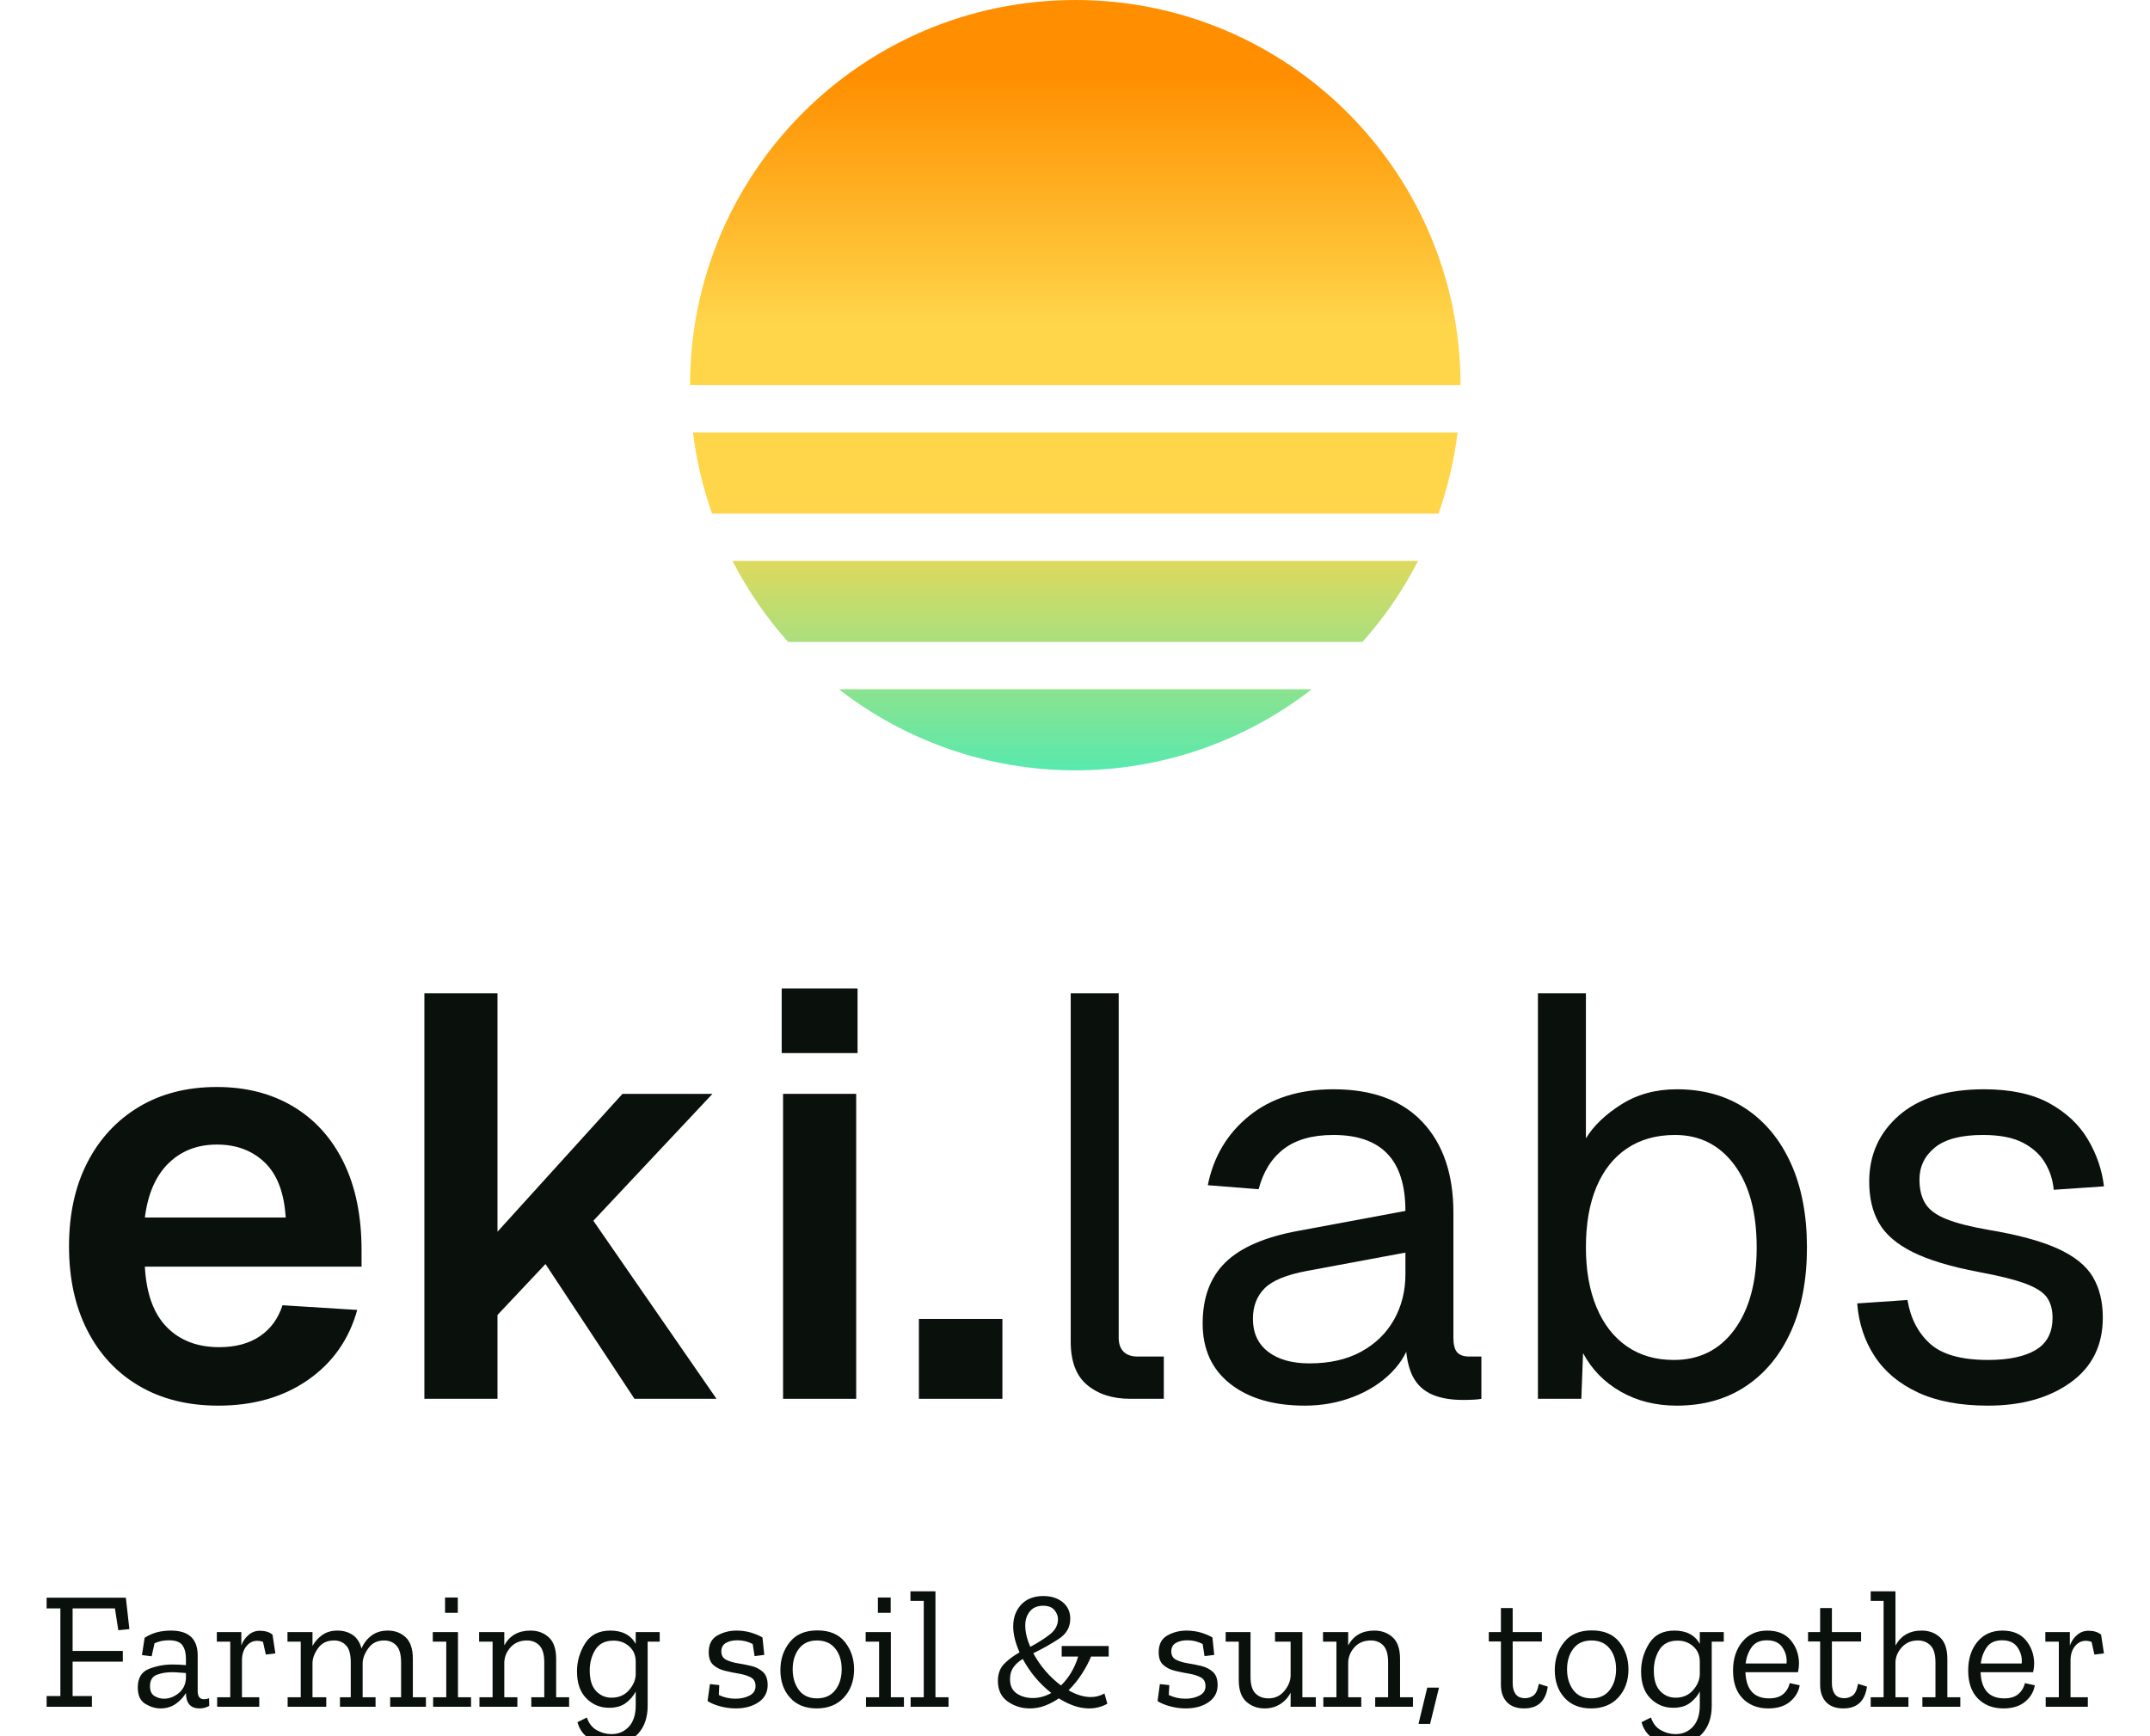
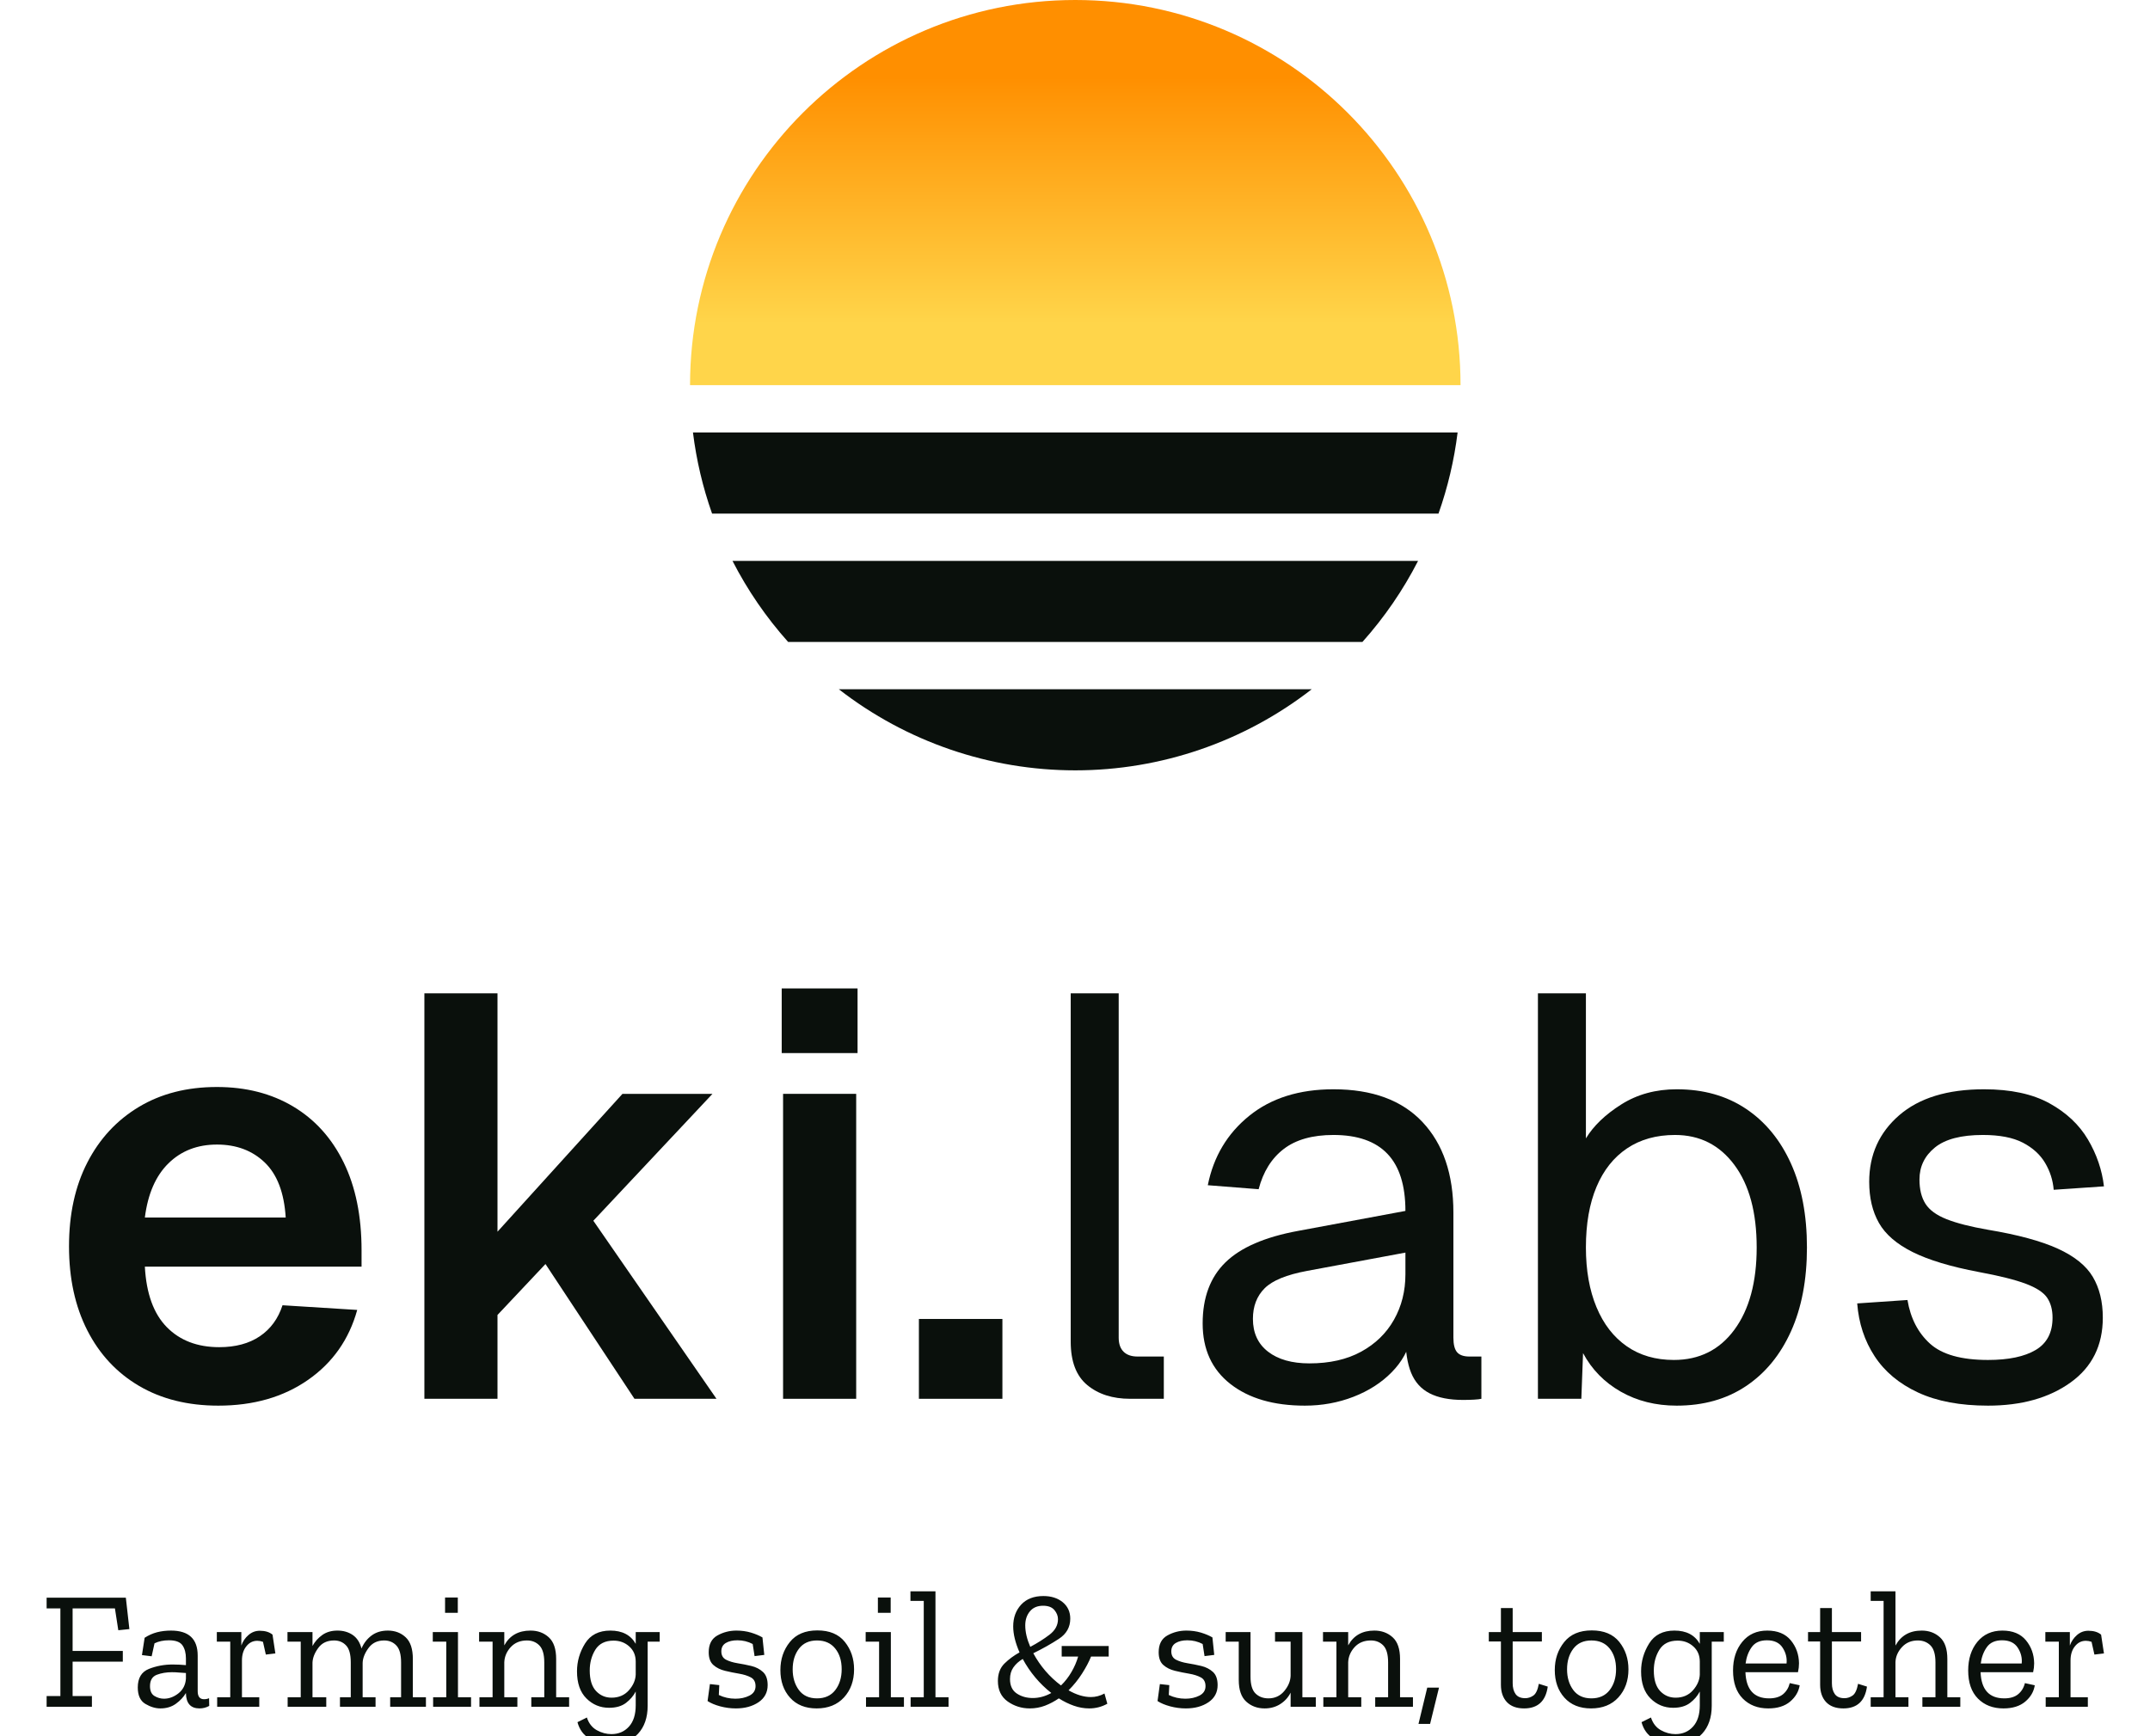
<svg xmlns="http://www.w3.org/2000/svg" viewBox="0 0 3764 3039.2" width="376.4" height="303.9">
  <g transform="translate(81.50 0)">
    <defs>
      <linearGradient id="eki-sun" gradientUnits="userSpaceOnUse" x1="0" y1="0" x2="0" y2="100">
        <stop offset="0" stop-color="#FF8F00" />
        <stop offset="0.1" stop-color="#FF8F00" />
        <stop offset="0.42" stop-color="#FFD54A" />
-         <stop offset="0.66" stop-color="#FFD54A" />
-         <stop offset="1" stop-color="#58E9AE" />
+         <stop offset="1" stop-color="#FFD54A" />
      </linearGradient>
    </defs>
    <g transform="translate(1126.50 0) scale(13.49)">
      <path d="M0 50A50 50 0 0 1 100 50Z" fill="url(#eki-sun)" />
-       <path d="M0.38 56.14L99.62 56.14A50 50 0 0 1 97.14 66.67L2.86 66.67A50 50 0 0 1 0.38 56.14Z" fill="url(#eki-sun)" />
-       <path d="M5.51 72.81L94.49 72.81A50 50 0 0 1 87.27 83.33L12.73 83.33A50 50 0 0 1 5.51 72.81Z" fill="url(#eki-sun)" />
-       <path d="M19.31 89.47L80.69 89.47A50 50 0 0 1 50.00 100.00L50.00 100.00A50 50 0 0 1 19.31 89.47Z" fill="url(#eki-sun)" />
+       <path d="M0.38 56.14L99.62 56.14A50 50 0 0 1 97.14 66.67L2.86 66.67A50 50 0 0 1 0.38 56.14Z" fill="#0A100C" />
+       <path d="M5.51 72.81L94.49 72.81A50 50 0 0 1 87.27 83.33L12.73 83.33A50 50 0 0 1 5.51 72.81Z" fill="#0A100C" />
+       <path d="M19.31 89.47L80.69 89.47A50 50 0 0 1 50.00 100.00L50.00 100.00A50 50 0 0 1 19.31 89.47Z" fill="#0A100C" />
    </g>
    <g transform="translate(0.00 2449.5)">
      <path d="M300.6 12Q220.8 12 162.1 -22.4Q103.4 -56.8 71.3 -119.7Q39.2 -182.6 39.2 -267Q39.2 -351.4 71.3 -413.8Q103.4 -476.2 161.5 -511.1Q219.6 -546 298.2 -546Q374.4 -546 431.6 -511.9Q488.8 -477.8 520.1 -413.8Q551.4 -349.8 551.4 -260V-231.4H172Q175.8 -160.8 210.3 -125.6Q244.8 -90.4 302.2 -90.4Q345 -90.4 373.3 -109.5Q401.6 -128.6 413 -163.8L543.8 -155.6Q522.4 -78.2 457.7 -33.1Q393 12 300.6 12ZM172 -317.4H418.6Q414.6 -382.4 381.9 -413.8Q349.2 -445.2 298.2 -445.2Q246.8 -445.2 213.3 -412.3Q179.8 -379.4 172 -317.4Z" fill="#0A100C" />
      <path d="M661.4 0V-710H789.4V-292.6L1008.2 -534H1165.8L957.2 -311.8L1172.8 0H1029.2L873.4 -236L789.4 -146.8V0Z" fill="#0A100C" />
      <path d="M1289.4 0V-534H1417.4V0ZM1287 -605.4V-718.6H1419.8V-605.4Z" fill="#0A100C" />
      <path d="M1527.2 0V-139.8H1673.4V0Z" fill="#0A100C" />
      <path d="M1897 0Q1851 0 1822 -24Q1793 -48 1793 -100V-710H1877V-107Q1877 -91 1885.5 -82.5Q1894 -74 1910 -74H1956V0Z" fill="#0A100C" />
      <path d="M2203 12Q2121 12 2072.5 -26Q2024 -64 2024 -132Q2024 -200 2064 -239Q2104 -278 2191 -294L2379 -329Q2379 -396 2347.5 -429Q2316 -462 2253 -462Q2198 -462 2166 -437.5Q2134 -413 2122 -367L2033 -374Q2048 -449 2105.5 -495.5Q2163 -542 2253 -542Q2355 -542 2409 -484.5Q2463 -427 2463 -326V-107Q2463 -89 2469.5 -81.5Q2476 -74 2491 -74H2512V0Q2508 1 2499 1.5Q2490 2 2480 2Q2444 2 2421.5 -9.5Q2399 -21 2389 -45.5Q2379 -70 2379 -110L2389 -108Q2382 -74 2355 -46.5Q2328 -19 2288 -3.5Q2248 12 2203 12ZM2211 -62Q2264 -62 2301.5 -82.5Q2339 -103 2359 -138.5Q2379 -174 2379 -218V-256L2207 -224Q2153 -214 2132.5 -193.5Q2112 -173 2112 -140Q2112 -103 2138.5 -82.5Q2165 -62 2211 -62Z" fill="#0A100C" />
      <path d="M2854 12Q2799 12 2756 -12.5Q2713 -37 2690 -80L2687 0H2611V-710H2695V-456Q2715 -489 2757 -515.5Q2799 -542 2854 -542Q2924 -542 2975 -508Q3026 -474 3054 -412Q3082 -350 3082 -265Q3082 -180 3054 -118Q3026 -56 2975 -22Q2924 12 2854 12ZM2849 -68Q2916 -68 2955 -121Q2994 -174 2994 -265Q2994 -357 2955 -409.5Q2916 -462 2851 -462Q2802 -462 2767 -438.5Q2732 -415 2713.5 -371Q2695 -327 2695 -265Q2695 -205 2713.5 -160.5Q2732 -116 2766.5 -92Q2801 -68 2849 -68Z" fill="#0A100C" />
      <path d="M3399 12Q3326 12 3276.5 -11Q3227 -34 3200.5 -74.5Q3174 -115 3170 -167L3258 -173Q3266 -125 3297.5 -96.5Q3329 -68 3399 -68Q3453 -68 3482.5 -85.5Q3512 -103 3512 -142Q3512 -163 3502.5 -177Q3493 -191 3465 -201.5Q3437 -212 3383 -222Q3309 -236 3267 -257Q3225 -278 3208 -308Q3191 -338 3191 -380Q3191 -451 3243.5 -496.5Q3296 -542 3392 -542Q3462 -542 3506.5 -517.5Q3551 -493 3574 -454Q3597 -415 3602 -372L3514 -366Q3512 -391 3499 -413Q3486 -435 3460 -448.5Q3434 -462 3390 -462Q3333 -462 3306 -440Q3279 -418 3279 -384Q3279 -358 3289.5 -341.5Q3300 -325 3326.5 -314.5Q3353 -304 3399 -296Q3477 -283 3521 -263Q3565 -243 3582.5 -213.5Q3600 -184 3600 -142Q3600 -69 3543.5 -28.5Q3487 12 3399 12Z" fill="#0A100C" />
    </g>
    <g transform="translate(0.00 2786.64) scale(1) translate(-0.00 -2786.64)">
      <path d="M144.9 2852.8 125.5 2854.8 119.6 2816.6H45.5V2891H133.4V2909.8H45.5V2970H79.3V2988.8H0V2970H24.1V2816.6H0V2797.8H138.7ZM171.6 2868Q181.9 2861.3 193.4 2858.3Q204.8 2855.4 217.7 2855.4Q264.5 2855.4 264.5 2899.2V2961.5Q264.5 2975.6 275.6 2975.6Q280.6 2975.6 284.4 2973.8L284.7 2987.3Q276.8 2991.7 267.7 2991.7Q244.5 2991.7 243.9 2965.3V2964.7Q237.7 2975.3 226.4 2983.5Q215.1 2991.7 199.2 2991.7Q186.3 2991.7 172.9 2983.8Q159.6 2975.9 159.6 2955Q159.6 2930.3 179.1 2922.5Q198.6 2914.8 220.7 2914.8Q226.6 2914.8 232.6 2915.1Q238.6 2915.3 243.9 2915.9V2904.2Q243.9 2890.1 237.9 2881.3Q231.8 2872.4 214.2 2872.4Q199.8 2872.4 188.9 2877.7L183.9 2900.4L166.9 2898.3ZM243.9 2939.7V2929.7Q238.3 2929.5 232.1 2928.9Q226 2928.3 219.5 2928.3Q204.8 2928.3 192.9 2932.8Q181 2937.4 181 2952.7Q181 2965.3 188.9 2970Q196.9 2974.7 205.4 2974.7Q218.9 2974.7 230.8 2965.3Q242.7 2955.9 243.9 2939.7ZM373.2 2855.7Q387.3 2855.7 395.5 2862.5L400.5 2895.4L383.8 2897.4L378.8 2875.1Q373.8 2873.3 368.8 2873.3Q357.3 2873.3 349.7 2882.9Q342 2892.4 342 2907.7V2972.1H372.3V2988.8H298.6V2972.1H321.5V2874.8H298V2858H340.9V2881.6Q344.7 2870.7 353.4 2863.2Q362 2855.7 373.2 2855.7ZM664.1 2988.8H601.5V2972.1H620.6V2911.2Q620.6 2890.1 612.2 2881.4Q603.9 2872.7 590.9 2872.7Q573 2872.7 563.3 2886.3Q553.6 2899.8 553.3 2912.1V2972.1H575.9V2988.8H513.6V2972.1H532.5V2911.2Q532.5 2889.8 524.2 2881.3Q516 2872.7 503.4 2872.7Q485.1 2872.7 475.6 2885.8Q466 2898.9 465.5 2911.5V2972.1H489.6V2988.8H422V2972.1H444.9V2874.8H421.7V2858H465.5V2882.4Q471.9 2870.7 482.8 2863Q493.7 2855.4 509.2 2855.4Q524.5 2855.4 535.8 2863Q547.1 2870.7 551.3 2886.8Q557.1 2873 568.7 2864.2Q580.4 2855.4 597.4 2855.4Q616.2 2855.4 628.7 2867.2Q641.2 2878.9 641.2 2905.1V2972.1H664.1ZM697.6 2824.3V2797.5H719.9V2824.3ZM743.1 2988.8H676.7V2972.1H699.7V2874.8H676.1V2858H720.2V2972.1H743.1ZM914.8 2988.8H848.6V2972.1H871.3V2911.2Q871.3 2890.1 862.7 2881.4Q854.2 2872.7 841 2872.7Q823.4 2872.7 812.6 2884.3Q801.9 2896 801.3 2910.9V2972.1H824.2V2988.8H757.8V2972.1H780.8V2874.8H757.2V2858H801.3V2881.3Q815.4 2855.4 847.2 2855.4Q866.3 2855.4 879.2 2867.2Q892.1 2878.9 892.1 2905.1V2972.1H914.8ZM1073.4 2874.8H1052.3V2987Q1052.3 3017.9 1035.4 3036.1Q1018.5 3054.3 987.9 3054.3Q967.4 3054.3 951 3044.9Q934.7 3035.5 929.4 3015.8L945.9 3007.6Q950.9 3022.9 963.2 3029.8Q975.6 3036.7 988.8 3036.7Q1007.6 3036.7 1019.5 3023.6Q1031.4 3010.6 1031.4 2986.2V2962.1Q1025.5 2973.5 1014.4 2982Q1003.2 2990.6 984.7 2990.6Q961.5 2990.6 945 2974.1Q928.6 2957.7 928.6 2926.8Q928.6 2900.7 942.7 2878Q956.8 2855.4 987 2855.4Q1018.2 2855.4 1031.4 2878.6V2858H1073.4ZM1031.4 2932.4V2909.8Q1031.4 2893.3 1020.1 2883.2Q1008.8 2873 992.6 2873Q970.6 2873 960.7 2888.9Q950.9 2904.8 950.9 2925.3Q950.9 2949.4 961.9 2961.2Q972.9 2972.9 989.1 2972.9Q1007.9 2972.9 1019.4 2960Q1030.8 2947.1 1031.4 2932.4ZM1262.4 2950.9Q1262.4 2970 1246.4 2980.9Q1230.3 2991.7 1206.8 2991.7Q1193 2991.7 1179.4 2988.1Q1165.7 2984.4 1157.2 2978.8L1161.3 2949.1L1177.7 2950.9L1176.9 2968.2Q1190.4 2974.7 1206 2974.7Q1219.8 2974.7 1230.5 2969.3Q1241.2 2963.8 1241.2 2952.7Q1241.2 2941.8 1233 2937.4Q1224.8 2933 1212.6 2930.9Q1200.4 2928.9 1188 2925.9Q1175.7 2923 1167.5 2915.8Q1159.2 2908.6 1159.2 2893.3Q1159.2 2872.4 1174.5 2863.9Q1189.8 2855.4 1207.7 2855.4Q1221.2 2855.4 1233.1 2858.9Q1245 2862.5 1253.3 2867.4L1256.5 2898L1239.5 2900.1L1236.2 2878.9Q1223.9 2872.4 1209.5 2872.4Q1197.1 2872.4 1189.2 2877.1Q1181.3 2881.8 1181.3 2891.8Q1181.3 2902.1 1189.5 2906.4Q1197.7 2910.6 1209.8 2912.6Q1221.8 2914.5 1233.9 2917.4Q1245.9 2920.3 1254.1 2927.8Q1262.4 2935.3 1262.4 2950.9ZM1413.7 2923.3Q1413.7 2953 1396.1 2972.4Q1378.4 2991.7 1348.2 2991.7Q1318.5 2991.7 1301.6 2972.9Q1284.7 2954.1 1284.7 2924.5Q1284.7 2896 1301.2 2875.5Q1317.6 2855.1 1349.4 2855.1Q1381.4 2855.1 1397.5 2875.2Q1413.7 2895.4 1413.7 2923.3ZM1392 2923Q1392 2900.7 1380.6 2886.7Q1369.3 2872.7 1348.8 2872.7Q1328.2 2872.7 1317.2 2887.1Q1306.2 2901.5 1306.2 2923.3Q1306.2 2944.7 1317 2959.4Q1327.9 2974.1 1348.8 2974.1Q1369.6 2974.1 1380.8 2959.6Q1392 2945 1392 2923ZM1455.4 2824.3V2797.5H1477.8V2824.3ZM1501 2988.8H1434.6V2972.1H1457.5V2874.8H1434V2858H1478.1V2972.1H1501ZM1579.1 2988.8H1512.7V2972.1H1535.7V2803.4H1512.4V2786.6H1556.2V2972.1H1579.1ZM1777.2 2882.4H1859.5V2900.9H1828.6Q1823 2914.8 1812.9 2930.6Q1802.8 2946.5 1789.2 2960Q1809.8 2971.8 1828.3 2971.8Q1840.7 2971.8 1852.1 2965.6L1857.1 2983.5Q1842.4 2991.7 1825.4 2991.7Q1811.9 2991.7 1798.5 2987Q1785.1 2982.3 1772.2 2974.1Q1760.7 2982 1748 2986.9Q1735.2 2991.7 1721.4 2991.7Q1699.9 2991.7 1682.7 2979.6Q1665.5 2967.4 1665.5 2943.6Q1665.5 2924.5 1677 2913.1Q1688.5 2901.8 1703.4 2893.6Q1692.3 2868.3 1692.3 2848.1Q1692.3 2825.1 1706.2 2810Q1720.2 2794.9 1745.2 2794.9Q1765.7 2794.9 1779 2805.7Q1792.2 2816.6 1792.2 2834.5Q1792.2 2856.9 1772.2 2869.9Q1752.2 2883 1727.5 2895.1Q1745.8 2928.9 1776 2951.5Q1786.6 2941.2 1794.2 2928.1Q1801.9 2915.1 1806 2900.9H1777.2ZM1770.7 2835.4Q1770.7 2826.9 1764.4 2819.4Q1758.1 2811.9 1744.6 2811.9Q1729.6 2811.9 1721.5 2821.8Q1713.4 2831.6 1713.4 2846.3Q1713.4 2863.6 1722.2 2883.9Q1741.1 2873.9 1755.9 2862.6Q1770.7 2851.3 1770.7 2835.4ZM1709 2905.1Q1698.7 2911.2 1692.7 2919.8Q1686.7 2928.3 1686.7 2940.3Q1686.7 2957.7 1698.6 2965.6Q1710.5 2973.5 1726.7 2973.5Q1743.1 2973.5 1759 2964.7Q1728.1 2940.3 1709 2905.1ZM2050.2 2950.9Q2050.2 2970 2034.2 2980.9Q2018.2 2991.7 1994.6 2991.7Q1980.8 2991.7 1967.2 2988.1Q1953.5 2984.4 1945 2978.8L1949.1 2949.1L1965.6 2950.9L1964.7 2968.2Q1978.2 2974.7 1993.8 2974.7Q2007.6 2974.7 2018.3 2969.3Q2029 2963.8 2029 2952.7Q2029 2941.8 2020.8 2937.4Q2012.6 2933 2000.4 2930.9Q1988.2 2928.9 1975.8 2925.9Q1963.5 2923 1955.3 2915.8Q1947 2908.6 1947 2893.3Q1947 2872.4 1962.3 2863.9Q1977.6 2855.4 1995.5 2855.4Q2009 2855.4 2020.9 2858.9Q2032.8 2862.5 2041.1 2867.4L2044.3 2898L2027.3 2900.1L2024 2878.9Q2011.7 2872.4 1997.3 2872.4Q1984.9 2872.4 1977 2877.1Q1969.1 2881.8 1969.1 2891.8Q1969.1 2902.1 1977.3 2906.4Q1985.5 2910.6 1997.6 2912.6Q2009.6 2914.5 2021.7 2917.4Q2033.7 2920.3 2042 2927.8Q2050.2 2935.3 2050.2 2950.9ZM2222.1 2988.8H2178V2964.1Q2171.8 2976.5 2159.9 2984.1Q2148 2991.7 2132.5 2991.7Q2113.4 2991.7 2100.3 2979.8Q2087.2 2967.9 2087.2 2941.8V2874.8H2064.3V2858H2107.8V2935.9Q2107.8 2957.1 2116.6 2965.6Q2125.4 2974.1 2139.2 2974.1Q2156 2974.1 2166.7 2961.5Q2177.4 2948.8 2178 2934.7V2874.8H2150.7V2858H2198.6V2972.1H2222.1ZM2392.2 2988.8H2326.1V2972.1H2348.7V2911.2Q2348.7 2890.1 2340.2 2881.4Q2331.7 2872.7 2318.5 2872.7Q2300.8 2872.7 2290.1 2884.3Q2279.4 2896 2278.8 2910.9V2972.1H2301.7V2988.8H2235.3V2972.1H2258.2V2874.8H2234.7V2858H2278.8V2881.3Q2292.9 2855.4 2324.6 2855.4Q2343.7 2855.4 2356.7 2867.2Q2369.6 2878.9 2369.6 2905.1V2972.1H2392.2ZM2401.9 3018.8 2417.2 2955.3H2437.8L2422.2 3018.8ZM2628.2 2953.5Q2622.9 2991.7 2586.8 2991.7Q2567.1 2991.7 2556.6 2980.6Q2546.2 2969.4 2546.2 2950.3V2874.5H2525V2858H2546.2V2816H2566.8V2858H2617.9V2874.5H2566.8V2947.7Q2566.8 2959.4 2571.9 2966.6Q2577.1 2973.8 2588.8 2973.8Q2596.4 2973.8 2603.1 2969.1Q2609.7 2964.4 2612.6 2948.6ZM2769.5 2923.3Q2769.5 2953 2751.9 2972.4Q2734.3 2991.7 2704 2991.7Q2674.3 2991.7 2657.4 2972.9Q2640.5 2954.1 2640.5 2924.5Q2640.5 2896 2657 2875.5Q2673.4 2855.1 2705.2 2855.1Q2737.2 2855.1 2753.4 2875.2Q2769.5 2895.4 2769.5 2923.3ZM2747.8 2923Q2747.8 2900.7 2736.5 2886.7Q2725.2 2872.7 2704.6 2872.7Q2684 2872.7 2673 2887.1Q2662 2901.5 2662 2923.3Q2662 2944.7 2672.8 2959.4Q2683.7 2974.1 2704.6 2974.1Q2725.4 2974.1 2736.6 2959.6Q2747.8 2945 2747.8 2923ZM2936.4 2874.8H2915.3V2987Q2915.3 3017.9 2898.4 3036.1Q2881.5 3054.3 2850.9 3054.3Q2830.4 3054.3 2814 3044.9Q2797.7 3035.5 2792.4 3015.8L2808.9 3007.6Q2813.9 3022.9 2826.2 3029.8Q2838.6 3036.7 2851.8 3036.7Q2870.6 3036.7 2882.5 3023.6Q2894.4 3010.6 2894.4 2986.2V2962.1Q2888.5 2973.5 2877.4 2982Q2866.2 2990.6 2847.7 2990.6Q2824.5 2990.6 2808 2974.1Q2791.6 2957.7 2791.6 2926.8Q2791.6 2900.7 2805.7 2878Q2819.8 2855.4 2850 2855.4Q2881.2 2855.4 2894.4 2878.6V2858H2936.4ZM2894.4 2932.4V2909.8Q2894.4 2893.3 2883.1 2883.2Q2871.8 2873 2855.6 2873Q2833.6 2873 2823.7 2888.9Q2813.9 2904.8 2813.9 2925.3Q2813.9 2949.4 2824.9 2961.2Q2835.9 2972.9 2852.1 2972.9Q2870.9 2972.9 2882.4 2960Q2893.8 2947.1 2894.4 2932.4ZM3069.3 2951.2Q3066.6 2967.9 3052.5 2979.8Q3038.4 2991.7 3014.3 2991.7Q2986.7 2991.7 2969.6 2974.4Q2952.6 2957.1 2952.6 2925.3Q2952.6 2894.8 2968.8 2875.1Q2984.9 2855.4 3012.5 2855.4Q3039.6 2855.4 3053.7 2872.4Q3067.8 2889.5 3068.1 2912.7Q3068.1 2920.3 3066.3 2928.3H2974.3Q2976.1 2974.1 3015.8 2974.1Q3031.3 2974.1 3040.2 2966.8Q3049 2959.4 3051.9 2947.4ZM3046.3 2913Q3047.8 2898.3 3039.4 2885.4Q3031.1 2872.4 3012 2872.4Q2993.7 2872.4 2985.2 2884.5Q2976.7 2896.5 2974.6 2913ZM3187.1 2953.5Q3181.8 2991.7 3145.7 2991.7Q3126 2991.7 3115.5 2980.6Q3105.1 2969.4 3105.1 2950.3V2874.5H3083.9V2858H3105.1V2816H3125.7V2858H3176.8V2874.5H3125.7V2947.7Q3125.7 2959.4 3130.8 2966.6Q3136 2973.8 3147.7 2973.8Q3155.3 2973.8 3162 2969.1Q3168.6 2964.4 3171.5 2948.6ZM3350.5 2988.8H3284.1V2972.1H3307V2911.2Q3307 2890.1 3298.3 2881.4Q3289.6 2872.7 3276.1 2872.7Q3259.1 2872.7 3248.4 2884.3Q3237.6 2896 3237 2910.4V2972.1H3259.7V2988.8H3193.6V2972.1H3216.2V2803.4H3193.6V2786.6H3237V2881.6Q3251.4 2855.4 3282.9 2855.4Q3302 2855.4 3314.9 2867.2Q3327.8 2878.9 3327.8 2905.1V2972.1H3350.5ZM3480.9 2951.2Q3478.3 2967.9 3464.2 2979.8Q3450.1 2991.7 3426 2991.7Q3398.4 2991.7 3381.3 2974.4Q3364.3 2957.1 3364.3 2925.3Q3364.3 2894.8 3380.4 2875.1Q3396.6 2855.4 3424.2 2855.4Q3451.3 2855.4 3465.4 2872.4Q3479.5 2889.5 3479.8 2912.7Q3479.8 2920.3 3478 2928.3H3386Q3387.8 2974.1 3427.5 2974.1Q3443 2974.1 3451.8 2966.8Q3460.7 2959.4 3463.6 2947.4ZM3458 2913Q3459.5 2898.3 3451.1 2885.4Q3442.7 2872.4 3423.6 2872.4Q3405.4 2872.4 3396.9 2884.5Q3388.4 2896.5 3386.3 2913ZM3574.7 2855.7Q3588.8 2855.7 3597 2862.5L3602 2895.4L3585.3 2897.4L3580.3 2875.1Q3575.3 2873.3 3570.3 2873.3Q3558.8 2873.3 3551.2 2882.9Q3543.5 2892.4 3543.5 2907.7V2972.1H3573.8V2988.8H3500V2972.1H3523V2874.8H3499.4V2858H3542.3V2881.6Q3546.2 2870.7 3554.8 2863.2Q3563.5 2855.7 3574.7 2855.7Z" fill="#0A100C" />
    </g>
  </g>
</svg>
